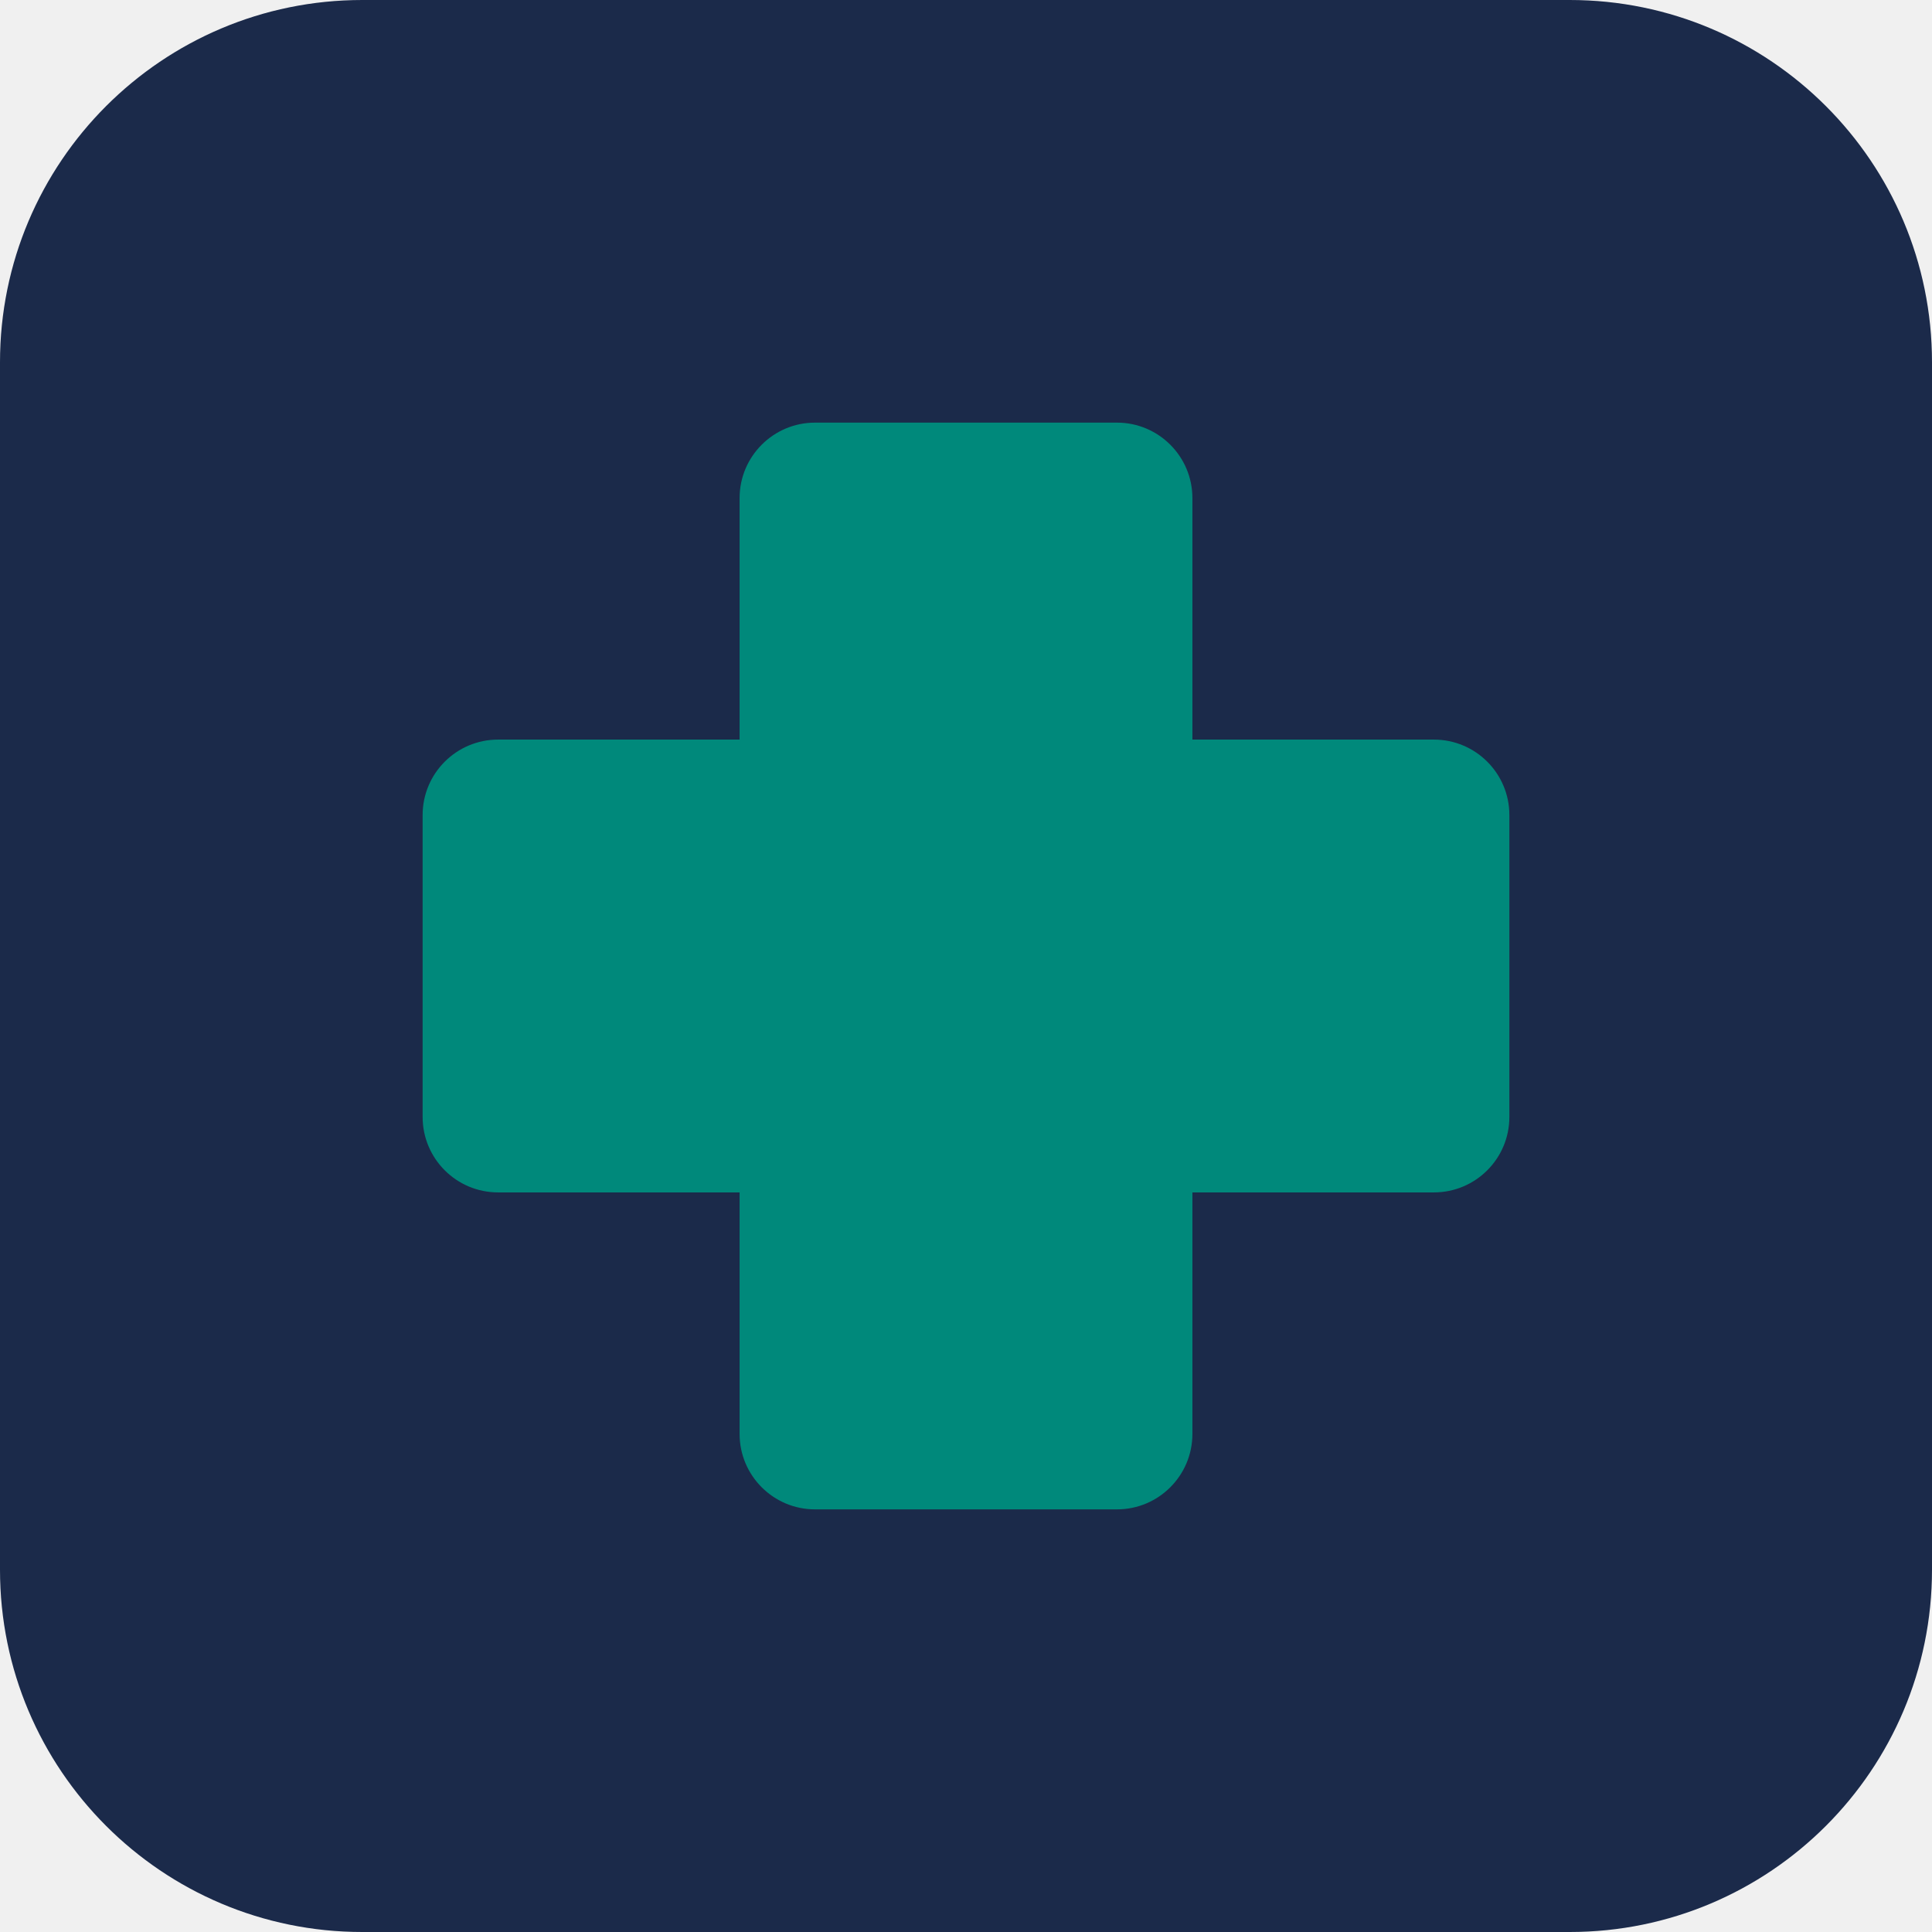
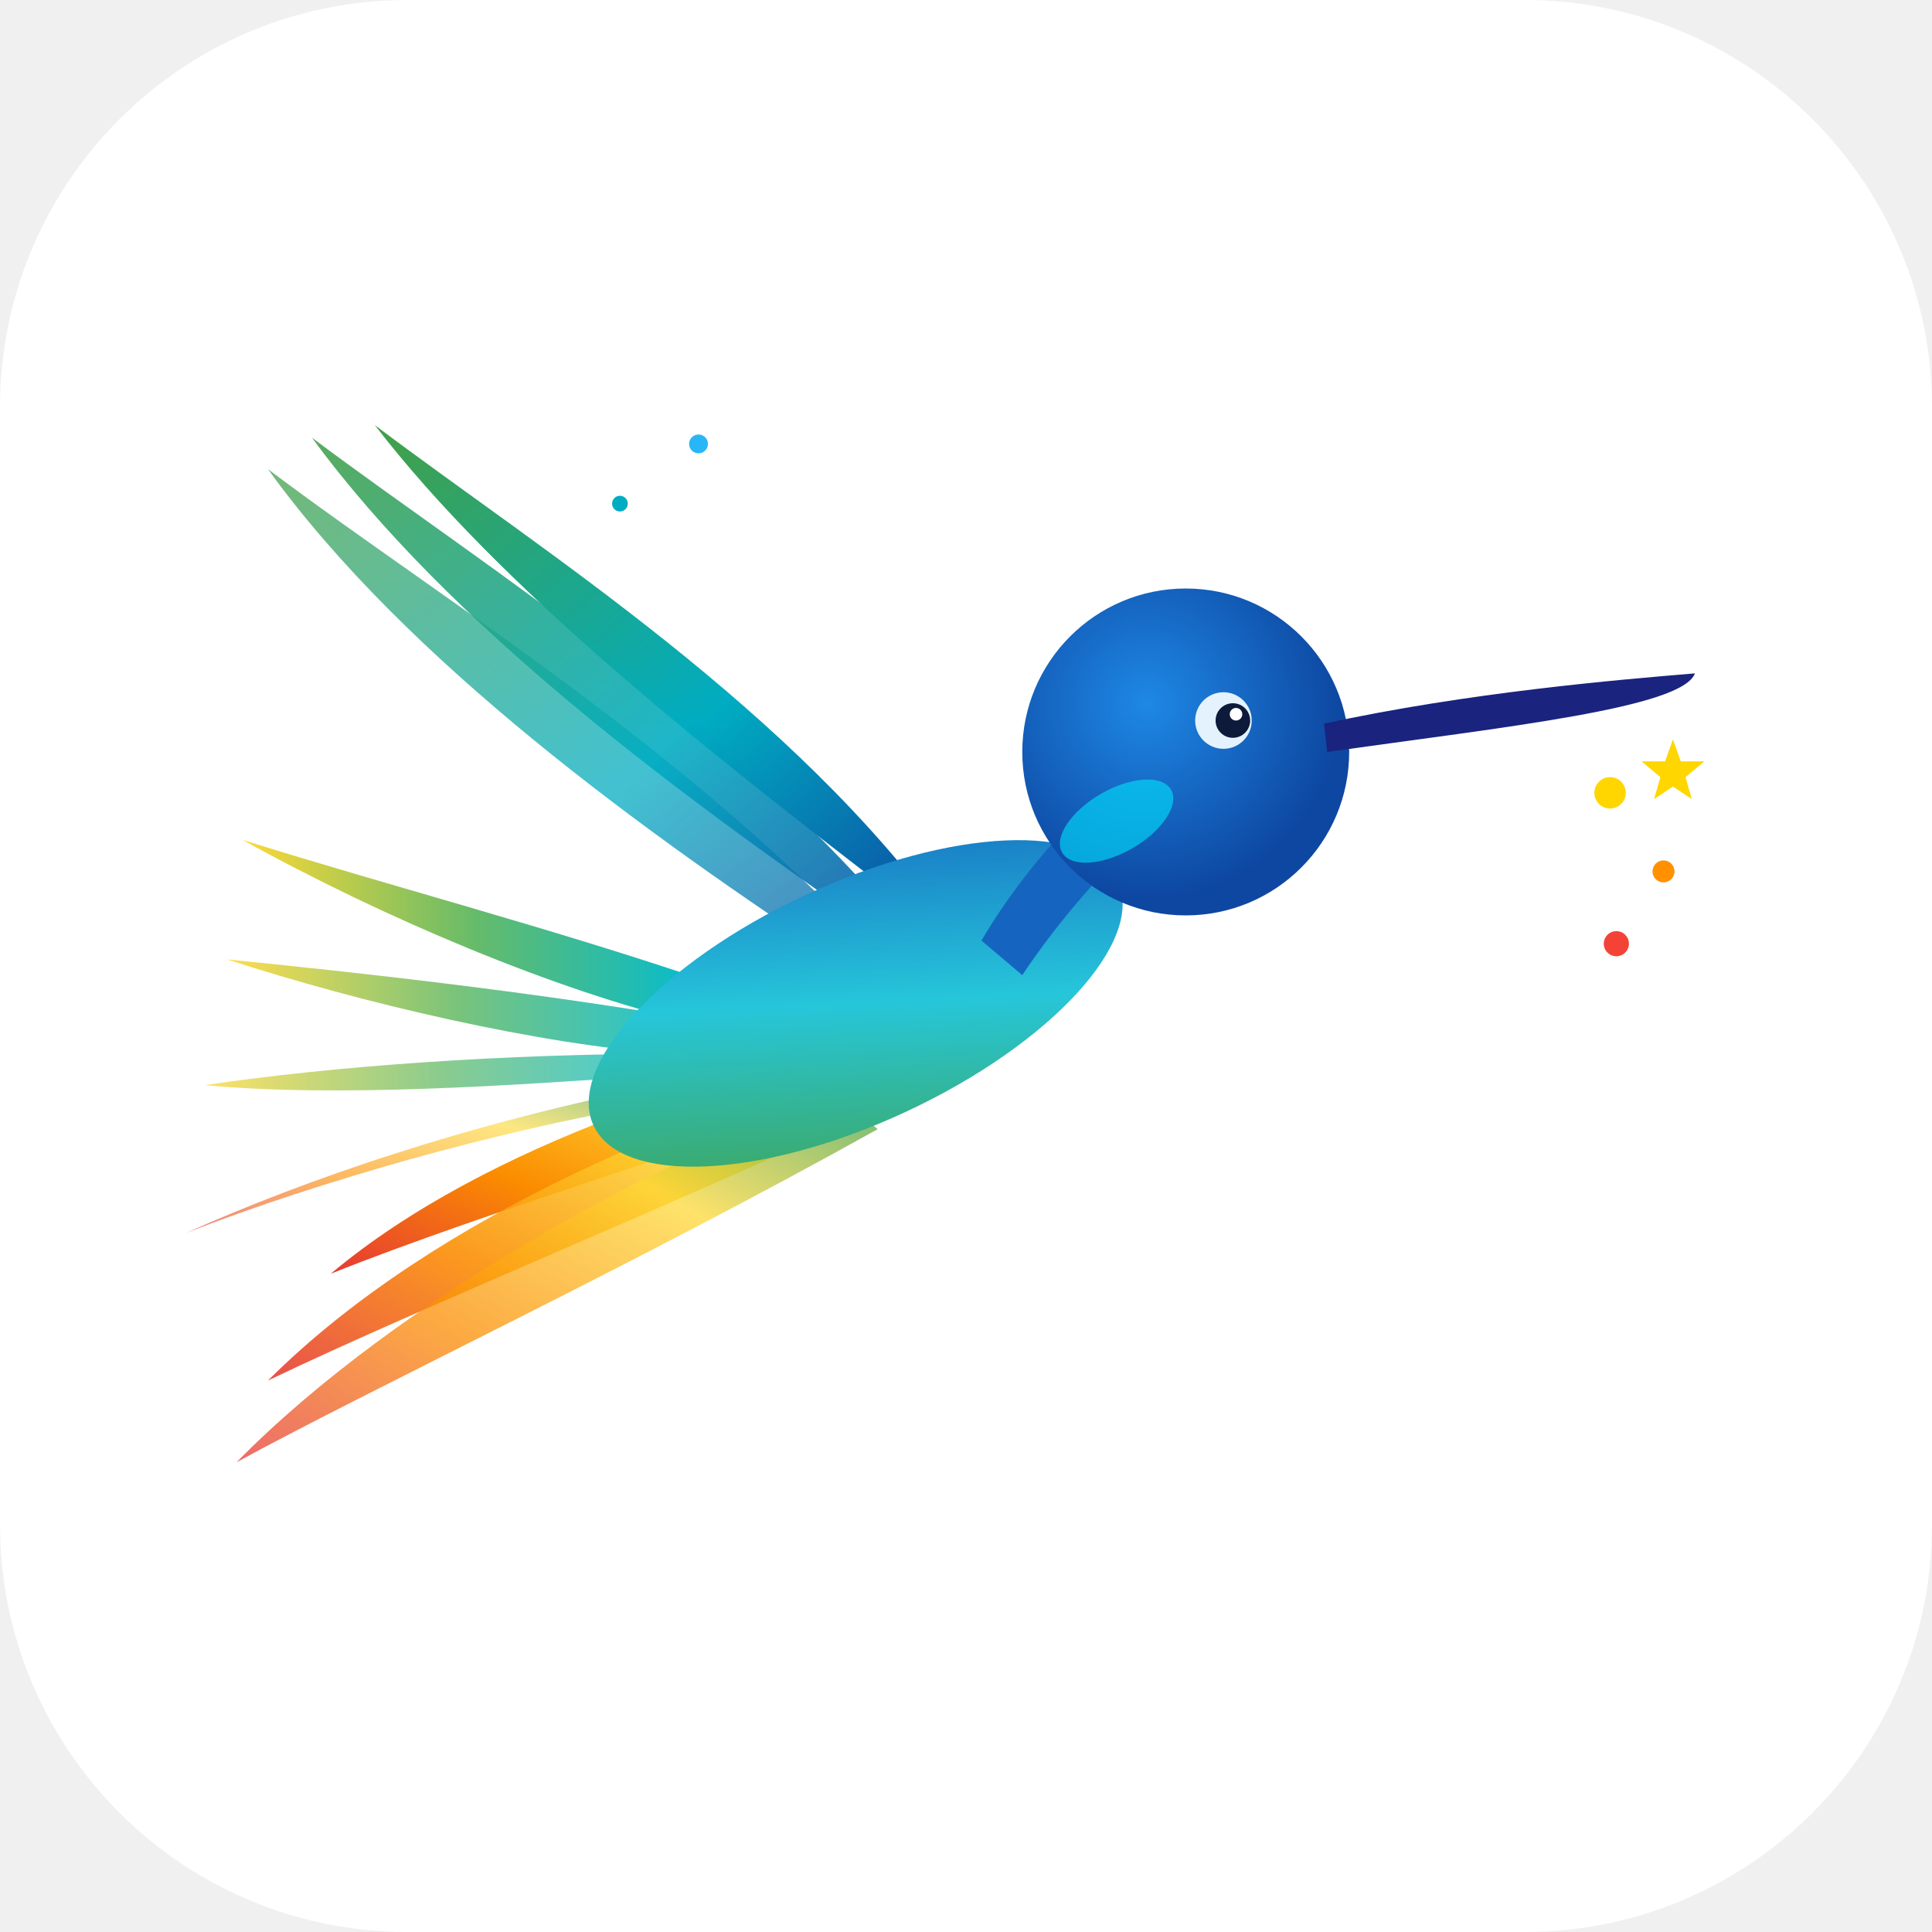
<svg xmlns="http://www.w3.org/2000/svg" viewBox="0 0 512 512">
-   <rect width="512" height="512" rx="96" fill="#1B2A4A" />
-   <rect x="196" y="112" width="120" height="288" rx="20" fill="#00897B" />
-   <rect x="112" y="196" width="288" height="120" rx="20" fill="#00897B" />
+   <rect width="512" height="512" rx="108" fill="white" />
+   <defs>
+     <linearGradient id="uw" x1="100%" y1="100%" x2="0%" y2="0%">
+       <stop offset="0%" stop-color="#0D47A1" />
+       <stop offset="42%" stop-color="#00ACC1" />
+       <stop offset="100%" stop-color="#43A047" />
+     </linearGradient>
+     <linearGradient id="lw" x1="100%" y1="0%" x2="0%" y2="100%">
+       <stop offset="0%" stop-color="#43A047" />
+       <stop offset="30%" stop-color="#FDD835" />
+       <stop offset="65%" stop-color="#FB8C00" />
+       <stop offset="100%" stop-color="#E53935" />
+     </linearGradient>
+     <linearGradient id="tg" x1="100%" y1="50%" x2="0%" y2="50%">
+       <stop offset="0%" stop-color="#00BCD4" />
+       <stop offset="50%" stop-color="#66BB6A" />
+       <stop offset="100%" stop-color="#FDD835" />
+     </linearGradient>
+     <linearGradient id="bd" x1="100%" y1="0%" x2="0%" y2="100%">
+       <stop offset="0%" stop-color="#1565C0" />
+       <stop offset="50%" stop-color="#26C6DA" />
+       <stop offset="100%" stop-color="#43A047" />
+     </linearGradient>
+     <radialGradient id="hd" cx="38%" cy="35%" r="60%">
+       <stop offset="0%" stop-color="#1E88E5" />
+       <stop offset="100%" stop-color="#0D47A1" />
+     </radialGradient>
+   </defs>
+   <g transform="translate(56 56) scale(0.833)">
+     <path d="M158,245 C108,228,58,215,10,200 C55,225,110,248,152,258 Z" fill="url(#tg)" />
+     <path d="M153,257 C100,248,45,242,5,238 C48,252,104,265,145,268 Z" fill="url(#tg)" opacity="0.88" />
+     <path d="M148,268 C93,268,38,272,-2,278 C40,282,97,278,140,275 Z" fill="url(#tg)" opacity="0.76" />
+     <path d="M143,278 C82,290,30,308,-8,325 C36,308,90,293,135,285 Z" fill="url(#lw)" opacity="0.62" />
+     <path d="M228,272 C165,295,88,318,38,338 C88,296,168,272,218,263 Z" fill="url(#lw)" />
+     <path d="M220,282 C150,315,68,348,18,372 C72,318,158,285,208,272 Z" fill="url(#lw)" opacity="0.88" />
+     <path d="M212,292 C135,335,50,375,8,398 C60,345,148,298,200,282 Z" fill="url(#lw)" opacity="0.74" />
+     <path d="M235,228 C185,158,105,108,52,68  C92,120,158,172,218,218 Z" fill="url(#uw)" />
+     <path d="M228,238 C172,166,88,114,32,72   C76,132,148,185,210,228 Z" fill="url(#uw)" opacity="0.88" />
+     <path d="M222,248 C160,176,75,125,18,82   C62,143,138,198,202,240 Z" fill="url(#uw)" opacity="0.74" />
+     <ellipse cx="205" cy="252" rx="92" ry="38" fill="url(#bd)" transform="rotate(-25 205 252)" />
+     <path d="M278,190 Q258,210,245,232 L258,243 Q272,222,292,202 Z" fill="#1565C0" />
+     <circle cx="310" cy="172" r="52" fill="url(#hd)" />
+     <path d="M354,163 C400,153,448,149,472,147 C468,158,412,164,355,172 Z" fill="#1A237E" />
+     <circle cx="322" cy="162" r="9" fill="#E3F2FD" />
+     <circle cx="325" cy="162" r="5.5" fill="#0D1A3A" />
+     <circle cx="326" cy="160" r="2" fill="white" />
+     <ellipse cx="288" cy="194" rx="20" ry="10" fill="#00E5FF" opacity="0.6" transform="rotate(-30 288 194)" />
+     <circle cx="445" cy="185" r="5" fill="#FFD600" />
+     <circle cx="462" cy="210" r="3.5" fill="#FF9100" />
+     <circle cx="447" cy="233" r="4" fill="#F44336" />
+     <circle cx="155" cy="74" r="3" fill="#29B6F6" />
+     <circle cx="130" cy="93" r="2.5" fill="#00ACC1" />
+     <path d="M465,168 L467.5,175 L475,175 L469,180 L471,187 L465,183 L459,187 L461,180 L455,175 L462.5,175 Z" fill="#FFD600" />
+   </g>
</svg>
